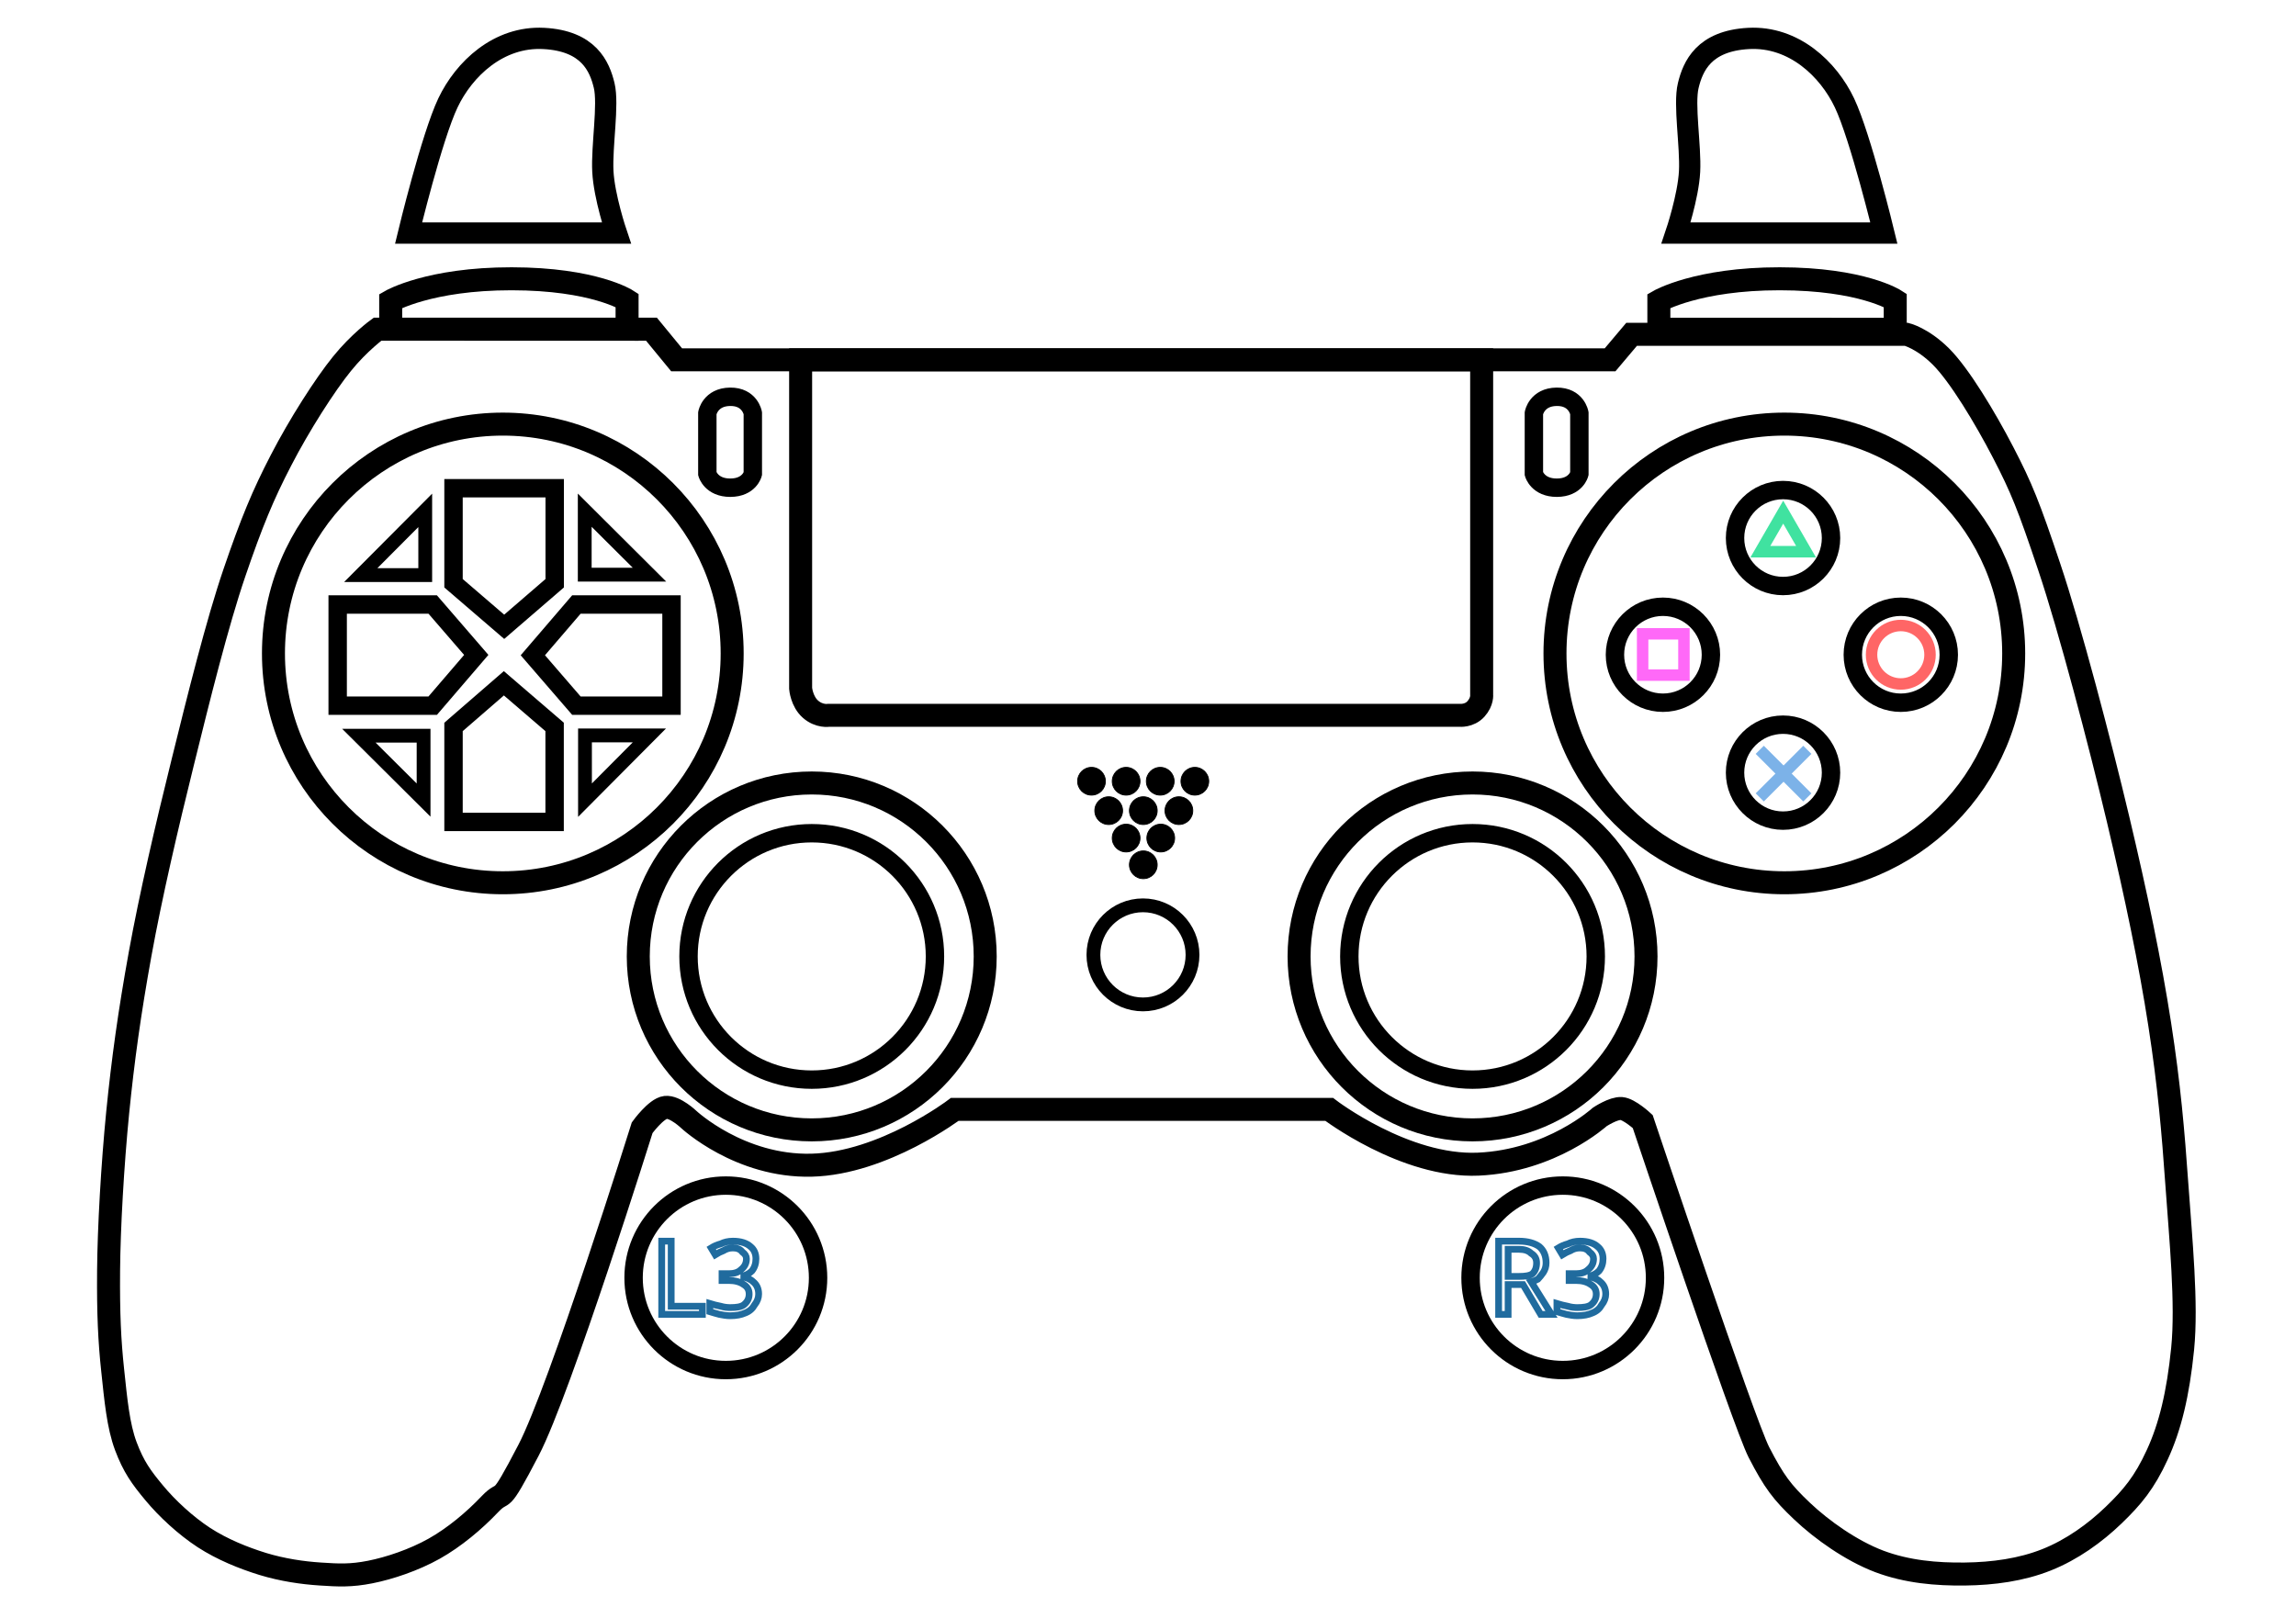
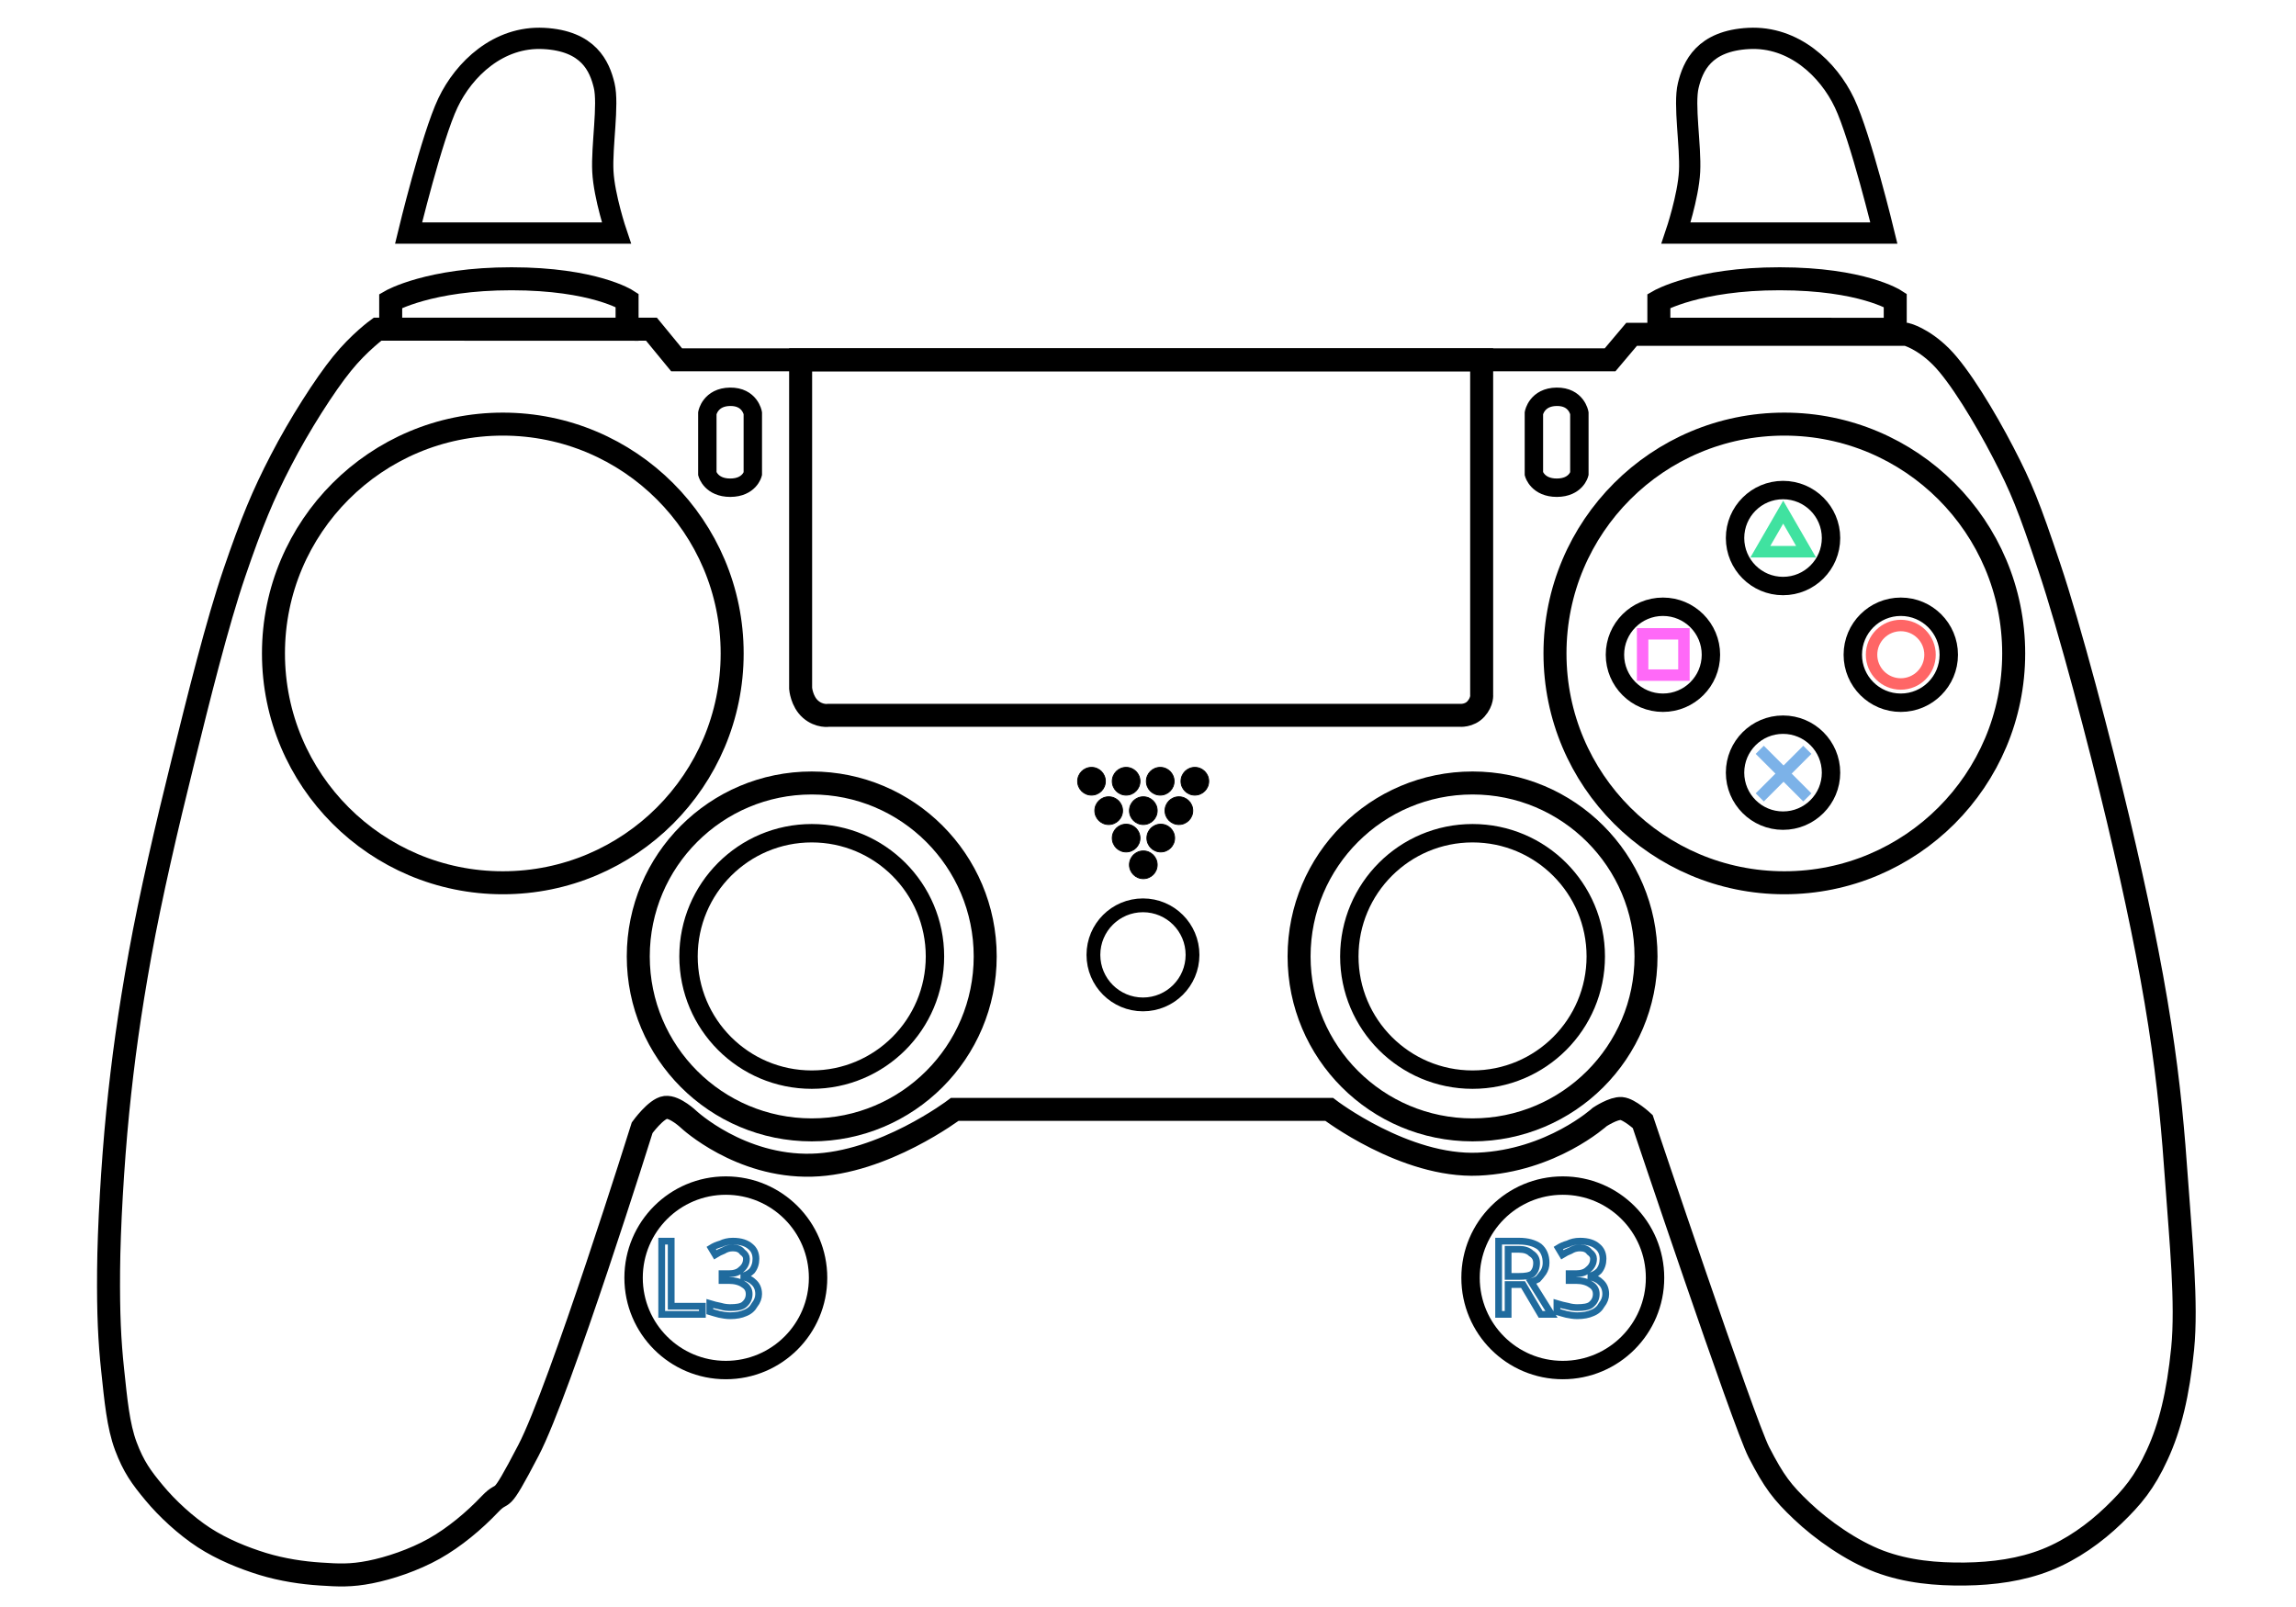
<svg xmlns="http://www.w3.org/2000/svg" width="100" height="70" viewBox="0 0 26.458 18.521" version="1.1" id="svg1" xml:space="preserve">
  <defs id="defs1" />
  <g id="layer1">
    <path style="fill:none;stroke:#000000;stroke-width:0.265;stroke-dasharray:none" d="m 7.797,4.147 h 10.757 l 0.248,-0.294 h 3.167 c 0,0 0.185,0.045 0.397,0.256 0.212,0.211 0.509,0.703 0.719,1.108 0.21,0.405 0.294,0.614 0.529,1.315 0.236,0.7 0.585,2.03 0.794,2.91 0.209,0.88 0.371,1.66 0.48,2.365 0.109,0.704 0.154,1.229 0.198,1.852 0.044,0.623 0.118,1.364 0.066,1.885 -0.052,0.521 -0.145,0.903 -0.293,1.223 -0.147,0.321 -0.288,0.489 -0.503,0.696 -0.214,0.206 -0.48,0.398 -0.772,0.514 -0.291,0.116 -0.616,0.16 -0.941,0.164 -0.326,0.004 -0.667,-0.025 -0.988,-0.146 -0.321,-0.122 -0.659,-0.361 -0.889,-0.579 -0.23,-0.218 -0.322,-0.339 -0.497,-0.678 -0.175,-0.34 -1.339,-3.812 -1.339,-3.812 0,0 -0.153,-0.142 -0.245,-0.15 -0.092,-0.008 -0.25,0.097 -0.25,0.097 0,0 -0.555,0.506 -1.399,0.544 -0.845,0.038 -1.719,-0.631 -1.719,-0.631 h -4.315 c 0,0 -0.821,0.622 -1.649,0.643 -0.828,0.021 -1.415,-0.526 -1.415,-0.526 0,0 -0.16,-0.153 -0.269,-0.14 -0.109,0.013 -0.269,0.234 -0.269,0.234 0,0 -0.947,3.023 -1.31,3.718 -0.362,0.695 -0.262,0.428 -0.444,0.62 -0.182,0.192 -0.41,0.383 -0.643,0.514 -0.234,0.131 -0.515,0.225 -0.737,0.269 -0.222,0.044 -0.365,0.037 -0.573,0.023 C 3.487,18.128 3.255,18.094 3.028,18.025 2.802,17.955 2.562,17.858 2.35,17.721 2.139,17.583 1.926,17.386 1.777,17.206 1.628,17.027 1.539,16.905 1.45,16.668 1.361,16.431 1.334,16.129 1.298,15.791 1.262,15.454 1.247,15.141 1.251,14.645 1.255,14.15 1.296,13.43 1.356,12.821 1.417,12.213 1.492,11.671 1.614,10.997 1.736,10.324 1.923,9.52 2.105,8.787 2.286,8.054 2.503,7.18 2.701,6.601 2.899,6.022 3.03,5.705 3.239,5.303 3.447,4.9 3.743,4.436 3.941,4.192 4.138,3.948 4.35,3.794 4.35,3.794 h 3.157 z" id="path1" />
    <path style="fill:none;stroke:#000000;stroke-width:0.265;stroke-dasharray:none" d="m 9.226,4.147 v 3.787 c 0,0 0.012,0.151 0.114,0.24 0.102,0.089 0.21,0.07 0.21,0.07 h 7.27 c 0,0 0.111,0.012 0.188,-0.073 0.077,-0.086 0.066,-0.167 0.066,-0.167 V 4.147 Z" id="path2" />
    <circle style="fill:none;stroke:#000000;stroke-width:0.265;stroke-dasharray:none" id="path3" cx="9.354" cy="11.023" r="1.999" />
    <circle style="fill:none;stroke:#000000;stroke-width:0.212;stroke-dasharray:none" id="path3-1" cx="8.364" cy="14.727" r="1.063" />
    <circle style="fill:none;stroke:#000000;stroke-width:0.212;stroke-dasharray:none" id="path3-1-7" cx="18.009" cy="14.727" r="1.063" />
    <circle style="fill:none;stroke:#000000;stroke-width:0.212;stroke-dasharray:none" id="path3-4" cx="9.354" cy="11.023" r="1.42" />
    <circle style="fill:none;stroke:#000000;stroke-width:0.265;stroke-dasharray:none" id="path3-7" cx="16.969" cy="11.023" r="1.999" />
    <circle style="fill:none;stroke:#000000;stroke-width:0.212;stroke-dasharray:none" id="path3-4-1" cx="16.969" cy="11.023" r="1.42" />
    <circle style="fill:none;stroke:#000000;stroke-width:0.159;stroke-dasharray:none" id="path3-4-1-7" cx="13.171" cy="11.005" r="0.571" />
    <circle style="fill:#000000;fill-opacity:1;stroke:#000000;stroke-width:0.01;stroke-dasharray:none" id="path4" cx="13.175" cy="9.967" r="0.16" />
    <circle style="fill:#000000;fill-opacity:1;stroke:#000000;stroke-width:0.01;stroke-dasharray:none" id="path4-2" cx="13.175" cy="9.343" r="0.16" />
    <circle style="fill:#000000;fill-opacity:1;stroke:#000000;stroke-width:0.01;stroke-dasharray:none" id="path4-2-1" cx="12.776" cy="9.343" r="0.16" />
    <circle style="fill:#000000;fill-opacity:1;stroke:#000000;stroke-width:0.01;stroke-dasharray:none" id="path4-2-9" cx="13.376" cy="9.659" r="0.16" />
    <circle style="fill:#000000;fill-opacity:1;stroke:#000000;stroke-width:0.01;stroke-dasharray:none" id="path4-2-1-2" cx="12.977" cy="9.659" r="0.16" />
    <circle style="fill:#000000;fill-opacity:1;stroke:#000000;stroke-width:0.01;stroke-dasharray:none" id="path4-2-9-4" cx="12.977" cy="9.004" r="0.16" />
    <circle style="fill:#000000;fill-opacity:1;stroke:#000000;stroke-width:0.01;stroke-dasharray:none" id="path4-2-1-2-3" cx="12.578" cy="9.004" r="0.16" />
    <circle style="fill:#000000;fill-opacity:1;stroke:#000000;stroke-width:0.01;stroke-dasharray:none" id="path4-2-9-4-3" cx="13.769" cy="9.004" r="0.16" />
    <circle style="fill:#000000;fill-opacity:1;stroke:#000000;stroke-width:0.01;stroke-dasharray:none" id="path4-2-1-2-3-4" cx="13.37" cy="9.004" r="0.16" />
    <circle style="fill:#000000;fill-opacity:1;stroke:#000000;stroke-width:0.01;stroke-dasharray:none" id="path4-2-1-7" cx="13.585" cy="9.343" r="0.16" />
    <circle style="fill:none;fill-opacity:1;stroke:#000000;stroke-width:0.265;stroke-dasharray:none" id="path5-8" cx="20.562" cy="7.531" r="2.643" />
    <circle style="fill:none;fill-opacity:1;stroke:#000000;stroke-width:0.212;stroke-dasharray:none" id="path6" cx="20.547" cy="6.201" r="0.553" />
    <circle style="fill:none;fill-opacity:1;stroke:#000000;stroke-width:0.212;stroke-dasharray:none" id="path6-7" cx="20.547" cy="8.905" r="0.553" />
    <circle style="fill:none;fill-opacity:1;stroke:#000000;stroke-width:0.212;stroke-dasharray:none" id="path6-7-1" cx="21.904" cy="7.546" r="0.553" />
    <circle style="fill:none;fill-opacity:1;stroke:#ff6666;stroke-width:0.132;stroke-dasharray:none;stroke-opacity:1" id="path6-7-1-8" cx="21.904" cy="7.546" r="0.337" />
    <circle style="fill:none;fill-opacity:1;stroke:#000000;stroke-width:0.212;stroke-dasharray:none" id="path6-7-1-5" cx="19.163" cy="7.546" r="0.553" />
    <path id="rect8" style="fill:none;stroke:#000000;stroke-width:0.212;stroke-dasharray:none" d="m 8.151,4.761 c 0,0 0.033,-0.185 0.262,-0.188 0.229,-0.003 0.262,0.188 0.262,0.188 v 0.7 c 0,0 -0.039,0.159 -0.259,0.16 -0.221,5.046e-4 -0.265,-0.16 -0.265,-0.16 z" />
    <path id="rect8-0" style="fill:none;stroke:#000000;stroke-width:0.212;stroke-dasharray:none" d="m 17.676,4.761 c 0,0 0.033,-0.185 0.262,-0.188 0.229,-0.003 0.262,0.188 0.262,0.188 v 0.7 c 0,0 -0.039,0.159 -0.259,0.16 -0.221,5.046e-4 -0.265,-0.16 -0.265,-0.16 z" />
    <path style="fill:none;fill-opacity:1;stroke:#000000;stroke-width:0.265;stroke-dasharray:none" d="M 4.502,3.794 V 3.469 c 0,0 0.444,-0.257 1.393,-0.256 0.95,5.267e-4 1.331,0.248 1.331,0.248 v 0.334 z" id="path8" />
    <path style="fill:none;fill-opacity:1;stroke:#000000;stroke-width:0.265;stroke-dasharray:none" d="M 19.116,3.794 V 3.469 c 0,0 0.444,-0.257 1.393,-0.256 0.95,5.267e-4 1.331,0.248 1.331,0.248 v 0.334 z" id="path8-3" />
    <path style="fill:none;fill-opacity:1;stroke:#000000;stroke-width:0.245;stroke-dasharray:none" d="m 4.708,2.686 h 2.395 c 0,0 -0.141,-0.418 -0.156,-0.71 C 6.932,1.685 7.015,1.204 6.962,0.985 6.909,0.765 6.784,0.47 6.265,0.443 5.745,0.416 5.347,0.796 5.162,1.185 4.976,1.575 4.708,2.686 4.708,2.686 Z" id="path9" />
    <path style="fill:none;fill-opacity:1;stroke:#000000;stroke-width:0.245;stroke-dasharray:none" d="m 21.709,2.686 h -2.395 c 0,0 0.141,-0.418 0.156,-0.71 0.015,-0.291 -0.069,-0.772 -0.015,-0.991 0.053,-0.219 0.178,-0.515 0.697,-0.542 0.519,-0.027 0.918,0.353 1.103,0.743 0.185,0.389 0.454,1.5 0.454,1.5 z" id="path9-6" />
    <rect style="fill:none;stroke:#ff69f8;stroke-width:0.132;stroke-dasharray:none;stroke-opacity:1" id="rect1" width="0.476" height="0.476" x="18.929" y="7.305" />
    <path style="fill:none;stroke:#40e2a0;stroke-width:0.648;stroke-dasharray:none;stroke-opacity:1" id="path7" d="m 15.63,5.684 -2.58,-1e-7 1.29,-2.234 z" transform="matrix(0.2042794,0,0,0.2042794,17.61959,5.197552)" />
    <g id="g11" transform="matrix(1.152074,0,0,1.152074,-3.125611,-1.355924)" style="stroke-width:1;stroke-dasharray:none">
      <path style="fill:none;stroke:#7cb2e8;stroke-width:0.115;stroke-dasharray:none;stroke-opacity:1" d="m 20.315,8.678 0.476,0.476 v 0" id="path10" />
      <path style="fill:none;stroke:#7cb2e8;stroke-width:0.115;stroke-dasharray:none;stroke-opacity:1" d="M 20.791,8.678 20.315,9.154" id="path11" />
    </g>
    <text xml:space="preserve" style="font-style:normal;font-variant:normal;font-weight:normal;font-stretch:normal;font-size:1.179px;font-family:Txt;-inkscape-font-specification:Txt;text-align:start;writing-mode:lr-tb;direction:ltr;text-anchor:start;fill:none;stroke:#206b9e;stroke-width:0.078;stroke-dasharray:none;stroke-opacity:1" x="7.515" y="15.148" id="text11">
      <tspan id="tspan11" style="font-style:normal;font-variant:normal;font-weight:normal;font-stretch:normal;font-family:Txt;-inkscape-font-specification:Txt;stroke-width:0.078;stroke-dasharray:none;stroke:#206b9e;stroke-opacity:1" x="7.515" y="15.148">L3</tspan>
    </text>
    <text xml:space="preserve" style="font-style:normal;font-variant:normal;font-weight:normal;font-stretch:normal;font-size:1.179px;font-family:Txt;-inkscape-font-specification:Txt;text-align:start;writing-mode:lr-tb;direction:ltr;text-anchor:start;fill:none;stroke:#206b9e;stroke-width:0.078;stroke-dasharray:none;stroke-opacity:1" x="17.16" y="15.146" id="text11-2">
      <tspan id="tspan11-3" style="font-style:normal;font-variant:normal;font-weight:normal;font-stretch:normal;font-family:Txt;-inkscape-font-specification:Txt;stroke-width:0.078;stroke-dasharray:none;stroke:#206b9e;stroke-opacity:1" x="17.16" y="15.146">R3</tspan>
    </text>
-     <g id="g1">
-       <path id="rect7" style="fill:none;stroke:#000000;stroke-width:0.212;stroke-dasharray:none" d="m 5.226,5.627 h 1.166 v 1.095 L 5.81,7.224 5.226,6.722 Z" />
-       <path id="rect7-6" style="fill:none;stroke:#000000;stroke-width:0.212;stroke-dasharray:none" d="M 6.391,9.473 H 5.226 V 8.378 L 5.806,7.875 6.391,8.378 Z" />
-       <path id="rect7-8" style="fill:none;stroke:#000000;stroke-width:0.212;stroke-dasharray:none" d="m 7.738,6.967 v 1.166 H 6.642 L 6.14,7.552 6.642,6.967 Z" />
-       <path id="rect7-6-6" style="fill:none;stroke:#000000;stroke-width:0.212;stroke-dasharray:none" d="M 3.891,8.133 V 6.967 h 1.095 l 0.502,0.581 -0.502,0.585 z" />
-       <path style="fill:none;stroke:#000000;stroke-width:0.159;stroke-dasharray:none;stroke-opacity:1" d="M 4.9,6.628 V 5.882 L 4.157,6.628 H 4.9 V 5.882" id="path12" />
-       <path style="fill:none;stroke:#000000;stroke-width:0.159;stroke-dasharray:none;stroke-opacity:1" d="M 6.738,6.623 H 7.484 L 6.738,5.88 v 0.743 h 0.746" id="path12-8" />
-       <path style="fill:none;stroke:#000000;stroke-width:0.159;stroke-dasharray:none;stroke-opacity:1" d="M 6.741,8.476 V 9.222 L 7.483,8.476 H 6.741 v 0.746" id="path12-8-5" />
-       <circle style="fill:none;fill-opacity:1;stroke:#000000;stroke-width:0.265;stroke-dasharray:none" id="path5" cx="5.794" cy="7.531" r="2.643" />
-       <path style="fill:none;stroke:#000000;stroke-width:0.159;stroke-dasharray:none;stroke-opacity:1" d="M 4.881,8.479 H 4.135 L 4.881,9.221 V 8.479 H 4.135" id="path12-8-5-1" />
-     </g>
+     <circle style="fill:none;fill-opacity:1;stroke:#000000;stroke-width:0.265;stroke-dasharray:none" id="path5" cx="5.794" cy="7.531" r="2.643" />
  </g>
</svg>
